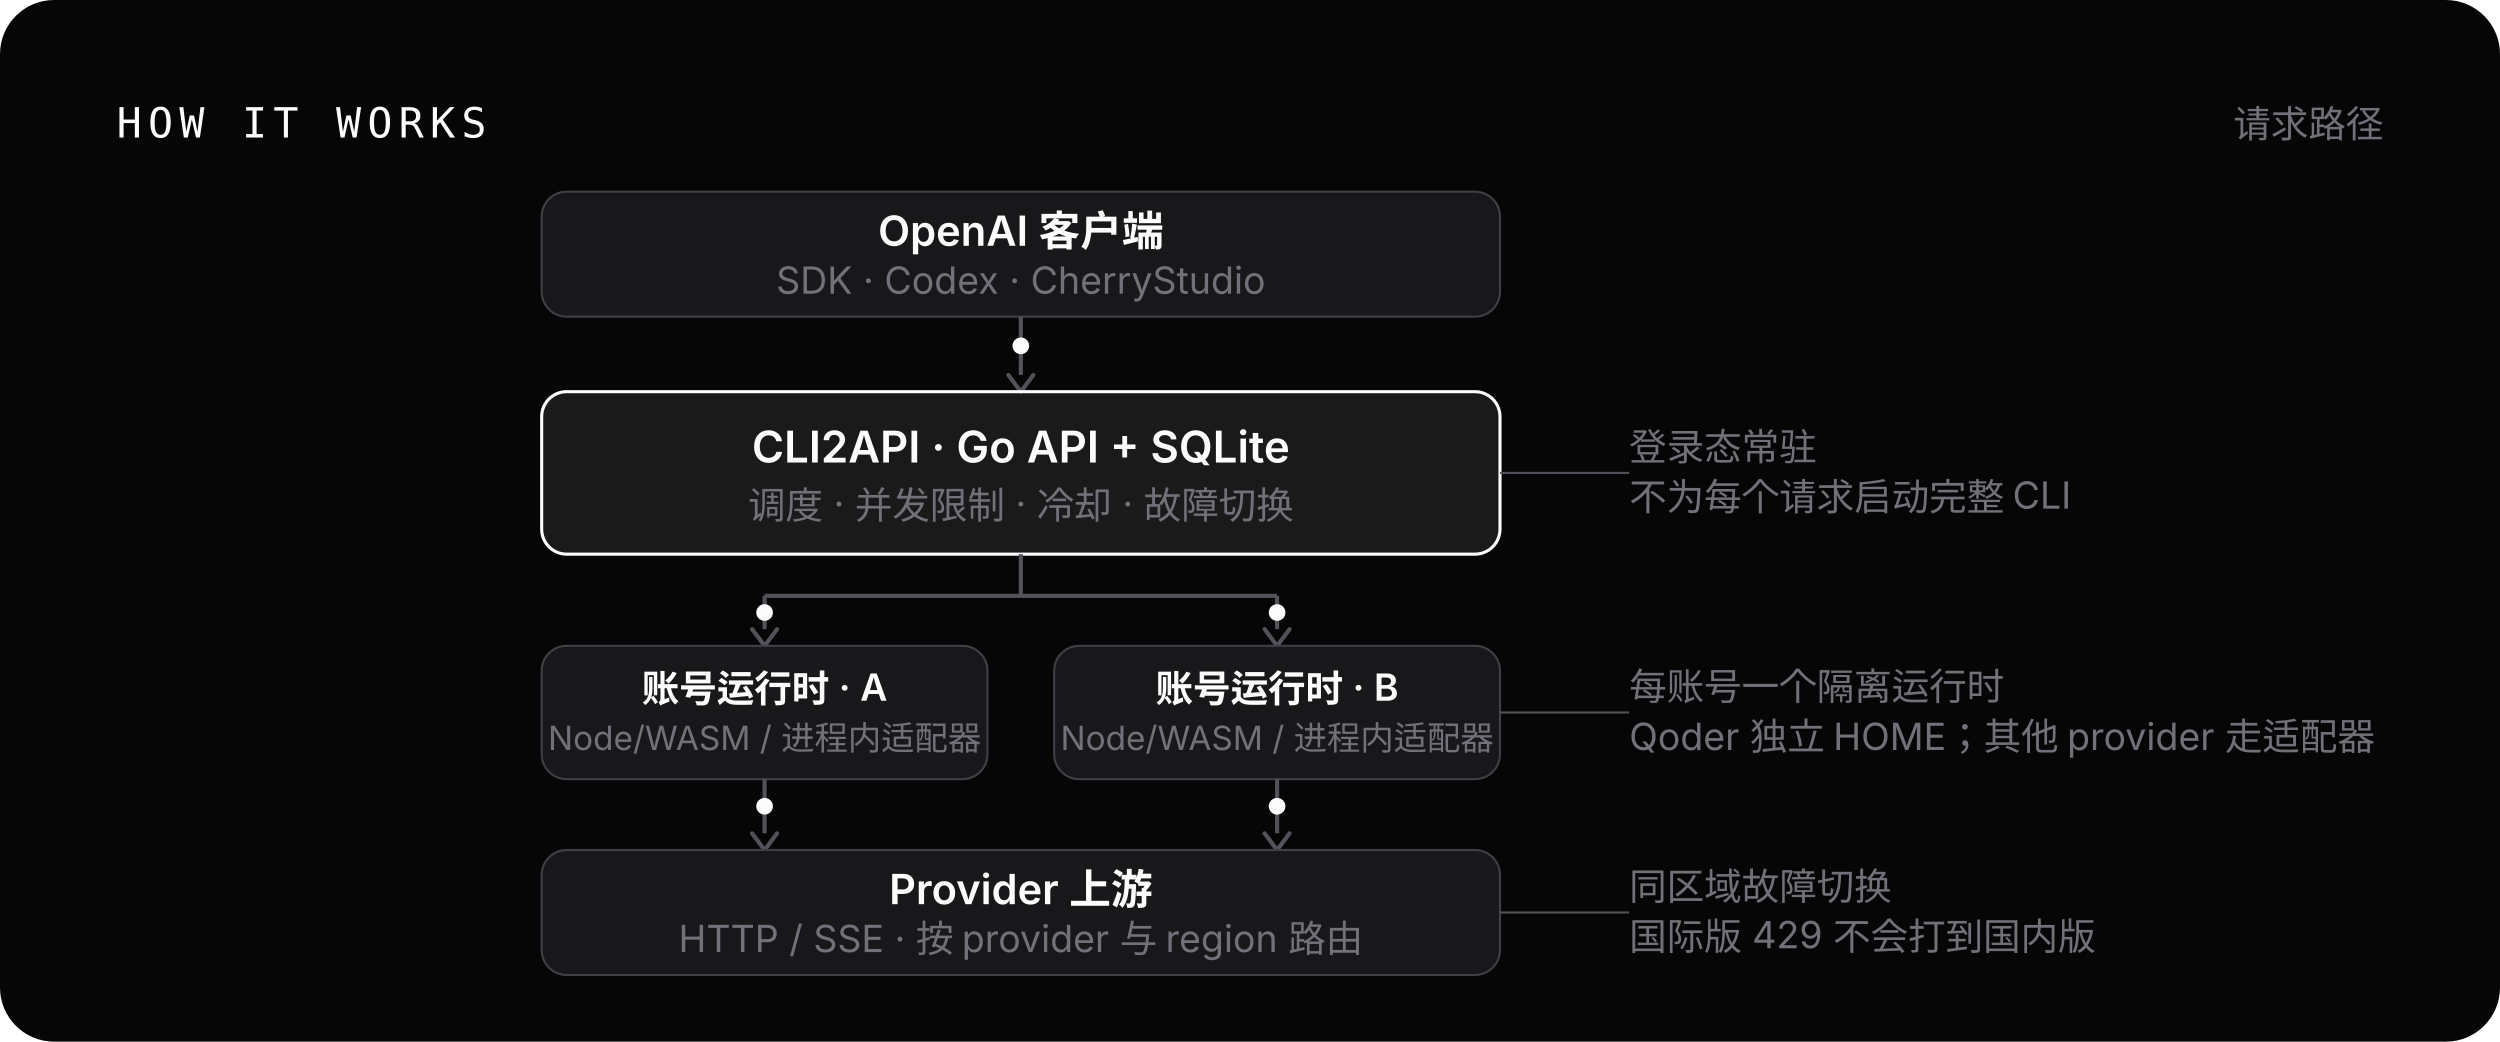
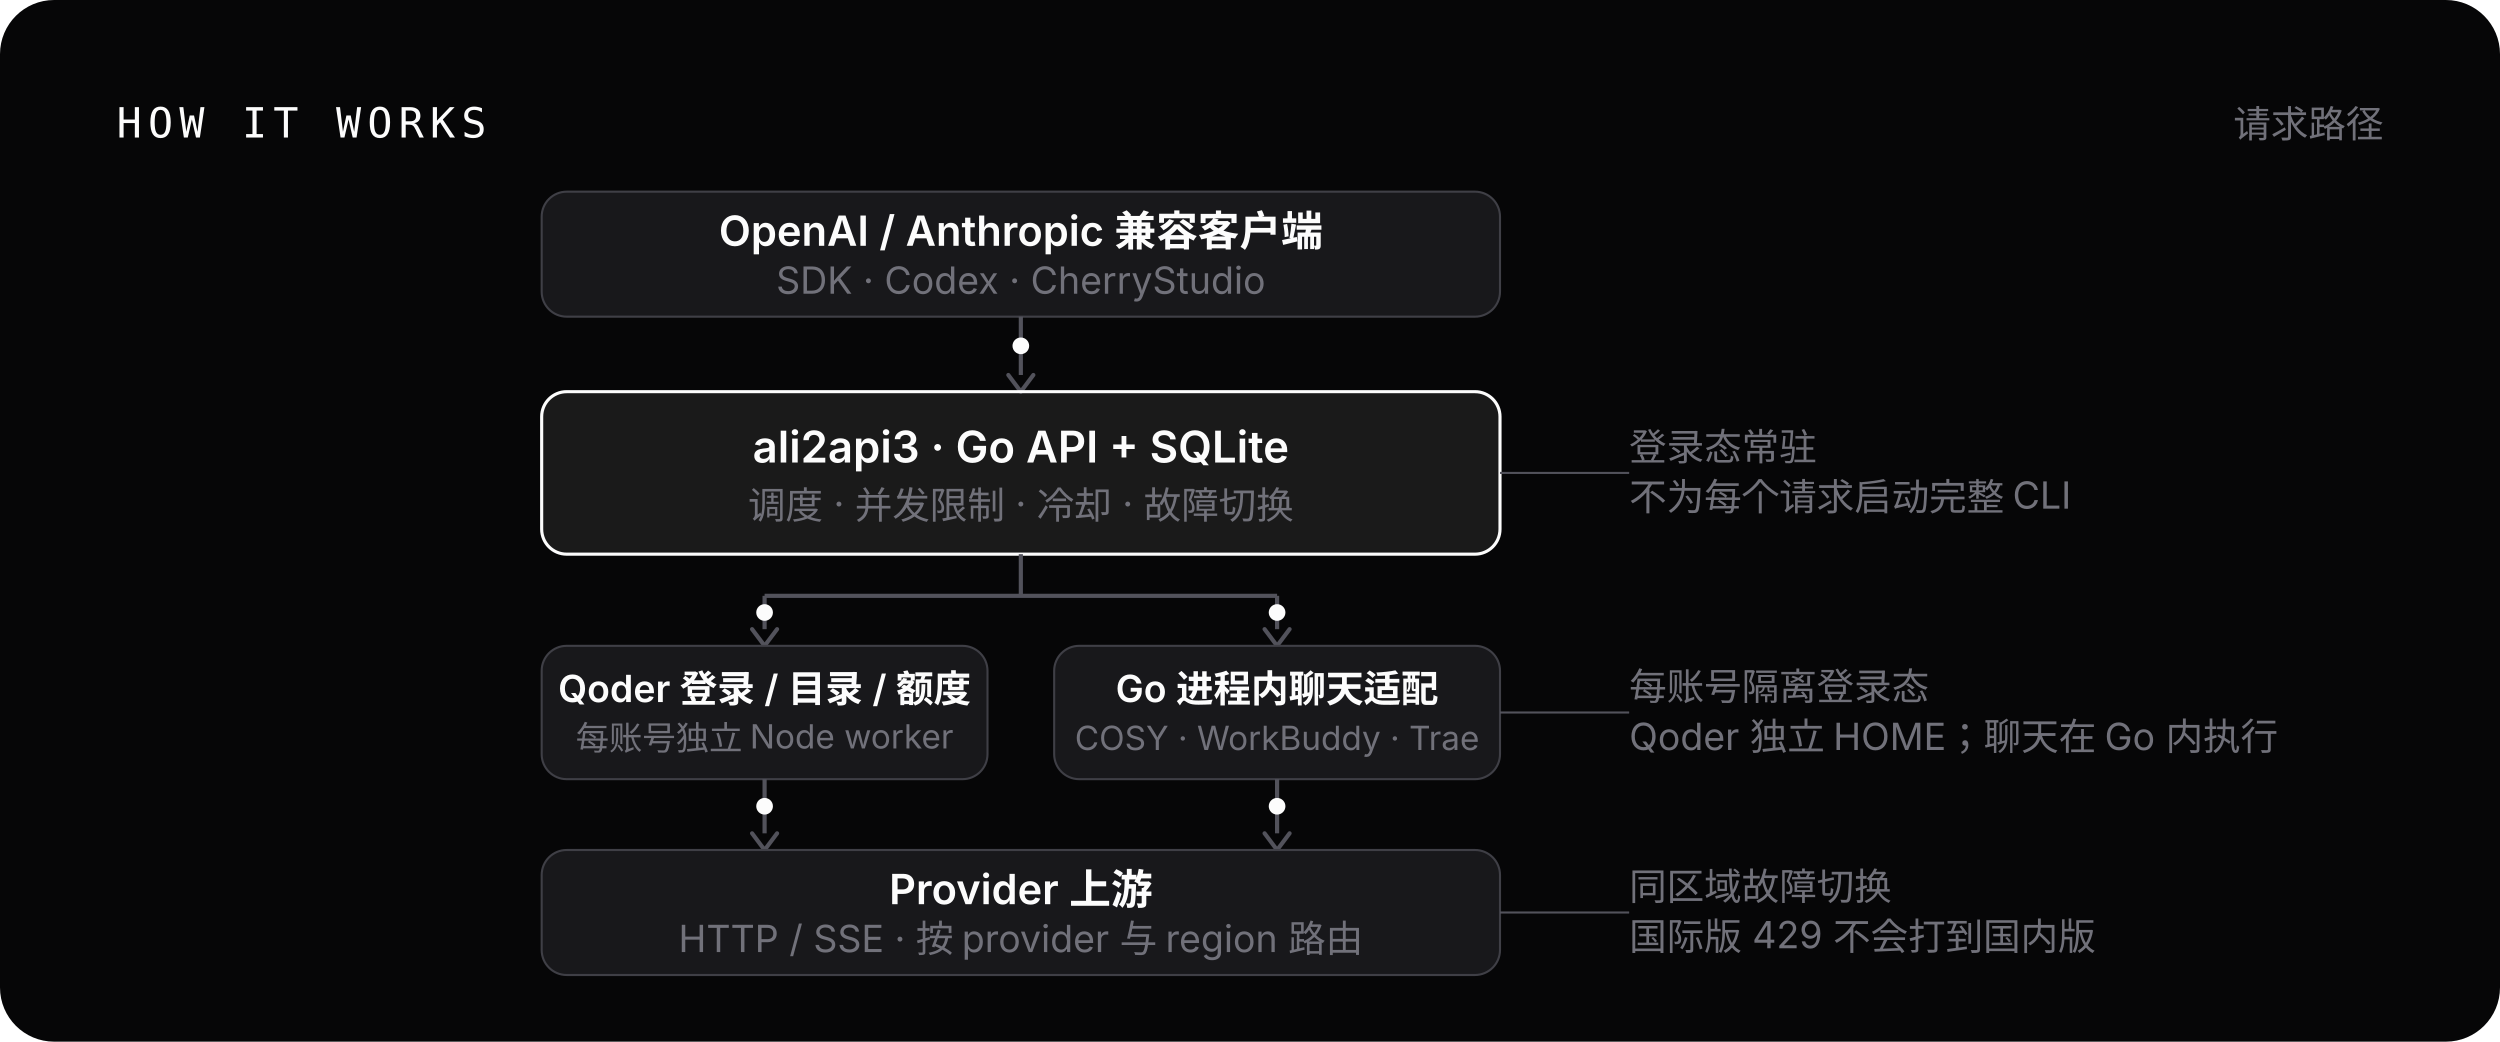
<svg xmlns="http://www.w3.org/2000/svg" width="1200" height="500" viewBox="0 0 1200 500" role="img" aria-labelledby="arch-title-zh arch-desc-zh" font-family="-apple-system, BlinkMacSystemFont, 'Segoe UI', 'PingFang SC', 'Microsoft YaHei', system-ui, sans-serif">
  <rect width="1200" height="500" rx="26" fill="#060607" />
  <text x="56" y="66" font-family="ui-monospace, 'SF Mono', Menlo, Consolas, monospace" font-size="20" letter-spacing="3" fill="#FCFCFC">HOW IT WORKS</text>
  <text x="1144" y="66" text-anchor="end" font-family="ui-monospace, 'SF Mono', Menlo, Consolas, monospace" font-size="18" fill="#71717A">请求路径</text>
  <rect x="260" y="92" width="460" height="60" rx="12" fill="#18181B" stroke="#3F3F46" />
-   <text x="490" y="118" text-anchor="middle" font-size="20" font-weight="600" fill="#FCFCFC">OpenAI 客户端</text>
+   <text x="490" y="118" text-anchor="middle" font-size="20" font-weight="600" fill="#FCFCFC">OpenAI / Anthropic 兼容客户端</text>
  <text x="490" y="141" text-anchor="middle" font-size="18" fill="#71717A">SDK · Codex · CherryStudio</text>
  <line x1="490" y1="152" x2="490" y2="180" stroke="#52525B" stroke-width="2" />
  <path d="M484 180 l6 8 6 -8" fill="none" stroke="#52525B" stroke-width="2" stroke-linecap="round" stroke-linejoin="round" />
  <circle cx="490" cy="166" r="4" fill="#FCFCFC" />
  <rect x="260" y="188" width="460" height="78" rx="12" fill="#FCFCFC" fill-opacity="0.08" stroke="#FCFCFC" stroke-width="1.5" />
-   <text x="490" y="222" text-anchor="middle" font-size="21" font-weight="600" fill="#FCFCFC">CLI2API · Go API + SQLite</text>
+   <text x="490" y="222" text-anchor="middle" font-size="21" font-weight="600" fill="#FCFCFC">ali2api3 · Go API + SQLite</text>
  <text x="490" y="249" text-anchor="middle" font-size="18" fill="#71717A">调度 · 并发限制 · 冷却 · 故障切换</text>
  <line x1="490" y1="266" x2="490" y2="286" stroke="#52525B" stroke-width="2" />
  <line x1="367" y1="286" x2="613" y2="286" stroke="#52525B" stroke-width="2" />
  <line x1="367" y1="286" x2="367" y2="302" stroke="#52525B" stroke-width="2" />
  <line x1="613" y1="286" x2="613" y2="302" stroke="#52525B" stroke-width="2" />
  <path d="M361 302 l6 8 6 -8" fill="none" stroke="#52525B" stroke-width="2" stroke-linecap="round" stroke-linejoin="round" />
  <path d="M607 302 l6 8 6 -8" fill="none" stroke="#52525B" stroke-width="2" stroke-linecap="round" stroke-linejoin="round" />
  <circle cx="367" cy="294" r="4" fill="#FCFCFC" />
  <circle cx="613" cy="294" r="4" fill="#FCFCFC" />
  <rect x="260" y="310" width="214" height="64" rx="12" fill="#18181B" stroke="#3F3F46" />
-   <text x="367" y="337" text-anchor="middle" font-size="18" font-weight="600" fill="#FCFCFC">账号运行时 · A</text>
-   <text x="367" y="360" text-anchor="middle" font-size="16" fill="#71717A">Node/WASM / 进程内适配器</text>
+   <text x="367" y="337" text-anchor="middle" font-size="18" font-weight="600" fill="#FCFCFC">Qoder 登录 / 目录 / 额度</text>
+   <text x="367" y="360" text-anchor="middle" font-size="16" fill="#71717A">每账号独立 Node worker</text>
  <rect x="506" y="310" width="214" height="64" rx="12" fill="#18181B" stroke="#3F3F46" />
-   <text x="613" y="337" text-anchor="middle" font-size="18" font-weight="600" fill="#FCFCFC">账号运行时 · B</text>
-   <text x="613" y="360" text-anchor="middle" font-size="16" fill="#71717A">Node/WASM / 进程内适配器</text>
+   <text x="613" y="337" text-anchor="middle" font-size="18" font-weight="600" fill="#FCFCFC">Go 进程内聊天适配</text>
+   <text x="613" y="360" text-anchor="middle" font-size="16" fill="#71717A">COSY · WorkBuddy · Trae</text>
  <line x1="367" y1="374" x2="367" y2="400" stroke="#52525B" stroke-width="2" />
  <line x1="613" y1="374" x2="613" y2="400" stroke="#52525B" stroke-width="2" />
  <path d="M361 400 l6 8 6 -8" fill="none" stroke="#52525B" stroke-width="2" stroke-linecap="round" stroke-linejoin="round" />
  <path d="M607 400 l6 8 6 -8" fill="none" stroke="#52525B" stroke-width="2" stroke-linecap="round" stroke-linejoin="round" />
  <circle cx="367" cy="387" r="4" fill="#FCFCFC" />
  <circle cx="613" cy="387" r="4" fill="#FCFCFC" />
  <rect x="260" y="408" width="460" height="60" rx="12" fill="#18181B" stroke="#3F3F46" />
  <text x="490" y="434" text-anchor="middle" font-size="20" font-weight="600" fill="#FCFCFC">Provider 上游</text>
  <text x="490" y="457" text-anchor="middle" font-size="18" fill="#71717A">HTTP / SSE · 按 provider 与 region 路由</text>
  <line x1="720" y1="227" x2="782" y2="227" stroke="#52525B" />
  <text x="782" y="221" font-size="18" fill="#71717A">登录态常驻</text>
  <text x="782" y="245" font-size="18" fill="#71717A">不为每个请求启动完整 CLI</text>
  <line x1="720" y1="342" x2="782" y2="342" stroke="#52525B" />
-   <text x="782" y="336" font-size="18" fill="#71717A">每账号一个隔离运行时</text>
-   <text x="782" y="360" font-size="18" fill="#71717A">Qoder 独立 HOME；其他 provider 走适配器</text>
+   <text x="782" y="336" font-size="18" fill="#71717A">每账号隔离登录态</text>
+   <text x="782" y="360" font-size="18" fill="#71717A">Qoder 独立 HOME；聊天在 Go 内执行</text>
  <line x1="720" y1="438" x2="782" y2="438" stroke="#52525B" />
  <text x="782" y="432" font-size="18" fill="#71717A">同区域故障切换</text>
  <text x="782" y="456" font-size="18" fill="#71717A">国际版 429 不会打到国内版</text>
</svg>
